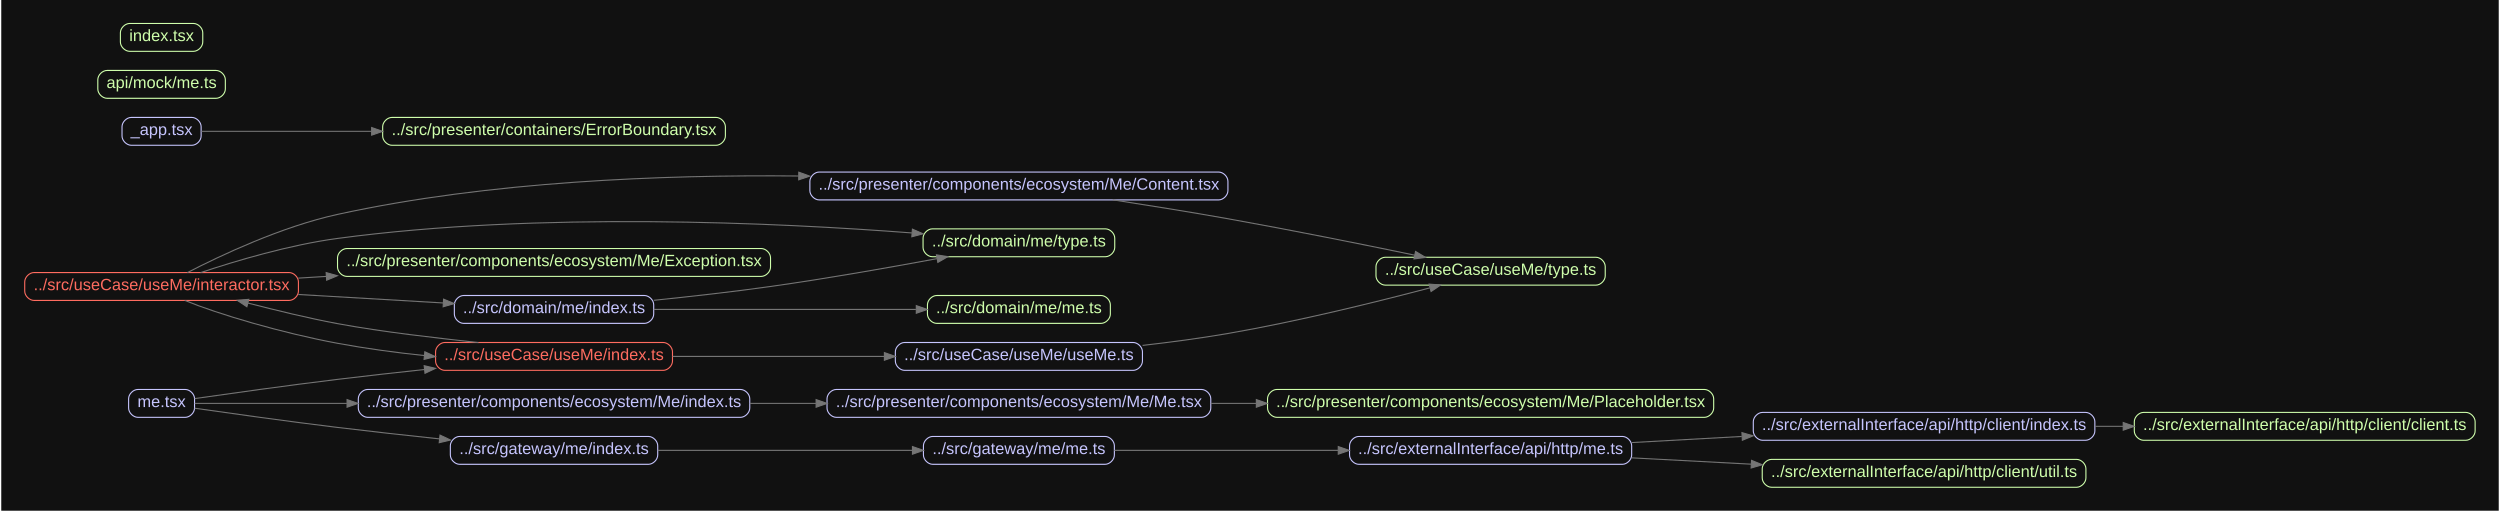
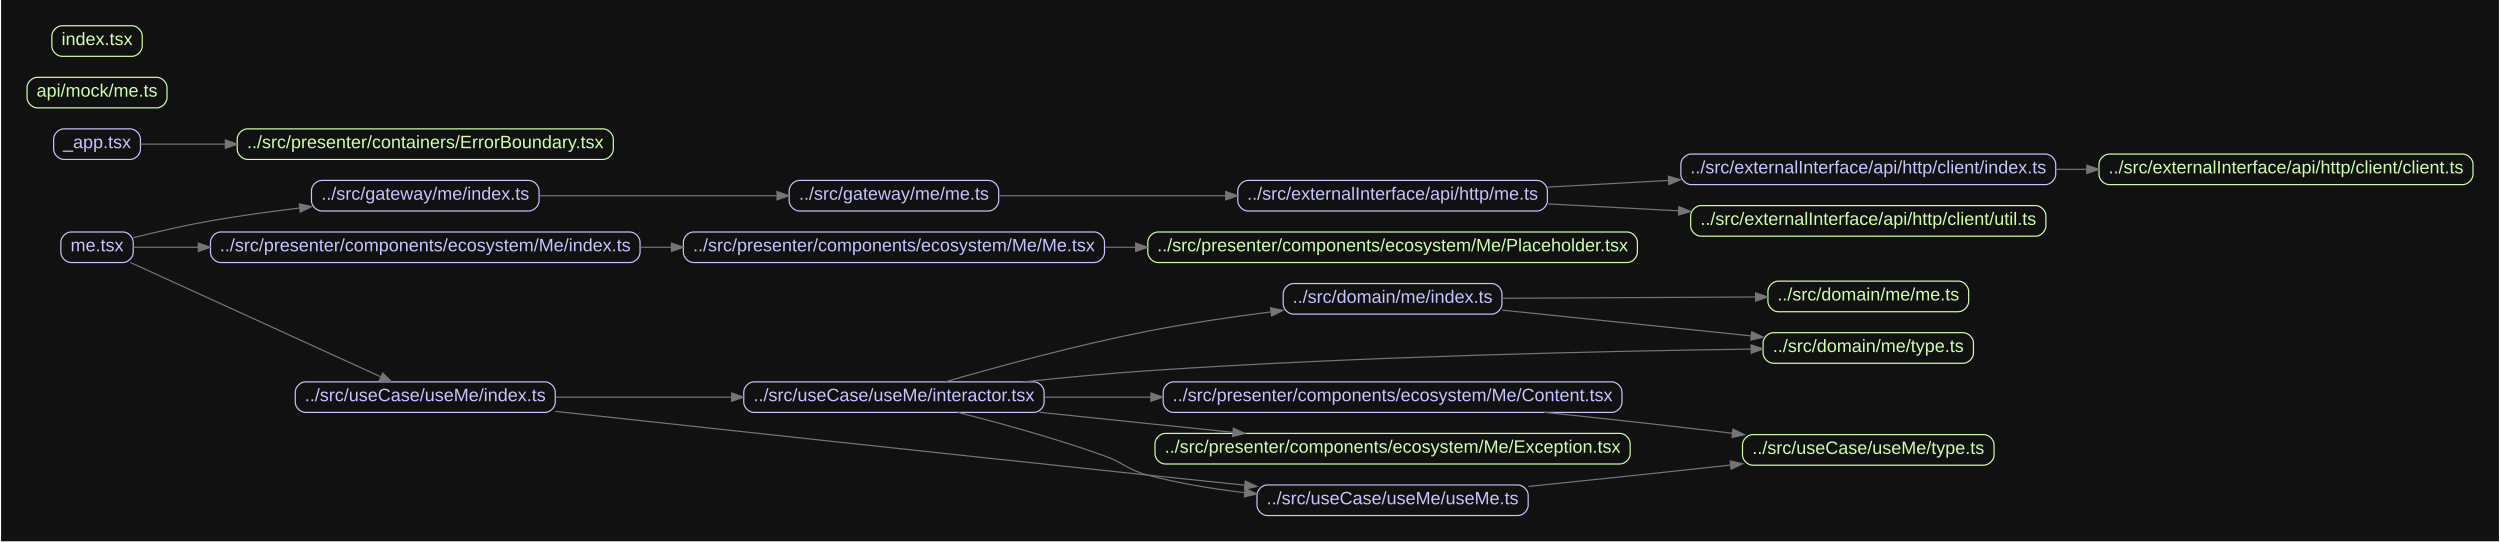
- <svg xmlns="http://www.w3.org/2000/svg" width="2286pt" height="467pt" viewBox="0.00 0.00 2285.89 467.45">
-   <g id="graph0" class="graph" transform="scale(1 1) rotate(0) translate(21.6 445.8485)">
-     <polygon fill="#111111" stroke="transparent" points="-21.6,21.6 -21.6,-445.849 2264.292,-445.849 2264.292,21.6 -21.6,21.6" />
+ <svg xmlns="http://www.w3.org/2000/svg" width="2083pt" height="451pt" viewBox="0.00 0.00 2083.28 451.45">
+   <g id="graph0" class="graph" transform="scale(1 1) rotate(0) translate(21.6 429.8485)">
+     <polygon fill="#111111" stroke="transparent" points="-21.6,21.6 -21.6,-429.849 2061.682,-429.849 2061.682,21.6 -21.6,21.6" />
    <g id="node1" class="node">
-       <path fill="none" stroke="#c6c5fe" d="M567.065,-175.374C567.065,-175.374 401.607,-175.374 401.607,-175.374 397.357,-175.374 393.107,-171.124 393.107,-166.874 393.107,-166.874 393.107,-158.374 393.107,-158.374 393.107,-154.124 397.357,-149.875 401.607,-149.875 401.607,-149.875 567.065,-149.875 567.065,-149.875 571.315,-149.875 575.565,-154.124 575.565,-158.374 575.565,-158.374 575.565,-166.874 575.565,-166.874 575.565,-171.124 571.315,-175.374 567.065,-175.374" />
-       <text text-anchor="middle" x="484.336" y="-159.249" font-family="Arial" font-size="15.00" fill="#c6c5fe">../src/domain/me/index.ts</text>
+       <path fill="none" stroke="#c6c5fe" d="M1221.689,-193.374C1221.689,-193.374 1056.231,-193.374 1056.231,-193.374 1051.981,-193.374 1047.731,-189.124 1047.731,-184.874 1047.731,-184.874 1047.731,-176.374 1047.731,-176.374 1047.731,-172.124 1051.981,-167.875 1056.231,-167.875 1056.231,-167.875 1221.689,-167.875 1221.689,-167.875 1225.938,-167.875 1230.188,-172.124 1230.188,-176.374 1230.188,-176.374 1230.188,-184.874 1230.188,-184.874 1230.188,-189.124 1225.938,-193.374 1221.689,-193.374" />
+       <text text-anchor="middle" x="1138.96" y="-177.249" font-family="Arial" font-size="15.00" fill="#c6c5fe">../src/domain/me/index.ts</text>
    </g>
    <g id="node2" class="node">
-       <path fill="none" stroke="#cfffac" d="M985.03,-175.374C985.03,-175.374 834.616,-175.374 834.616,-175.374 830.367,-175.374 826.117,-171.124 826.117,-166.874 826.117,-166.874 826.117,-158.374 826.117,-158.374 826.117,-154.124 830.367,-149.875 834.616,-149.875 834.616,-149.875 985.03,-149.875 985.03,-149.875 989.28,-149.875 993.53,-154.124 993.53,-158.374 993.53,-158.374 993.53,-166.874 993.53,-166.874 993.53,-171.124 989.28,-175.374 985.03,-175.374" />
-       <text text-anchor="middle" x="909.823" y="-159.249" font-family="Arial" font-size="15.00" fill="#cfffac">../src/domain/me/me.ts</text>
+       <path fill="none" stroke="#cfffac" d="M1610.91,-195.374C1610.91,-195.374 1460.496,-195.374 1460.496,-195.374 1456.246,-195.374 1451.997,-191.124 1451.997,-186.874 1451.997,-186.874 1451.997,-178.374 1451.997,-178.374 1451.997,-174.124 1456.246,-169.875 1460.496,-169.875 1460.496,-169.875 1610.91,-169.875 1610.91,-169.875 1615.16,-169.875 1619.41,-174.124 1619.41,-178.374 1619.41,-178.374 1619.41,-186.874 1619.41,-186.874 1619.41,-191.124 1615.16,-195.374 1610.91,-195.374" />
+       <text text-anchor="middle" x="1535.703" y="-179.249" font-family="Arial" font-size="15.00" fill="#cfffac">../src/domain/me/me.ts</text>
    </g>
    <g id="edge1" class="edge">
-       <path fill="none" stroke="#757575" d="M575.614,-162.624C646.366,-162.624 744.073,-162.624 815.568,-162.624" />
-       <polygon fill="#757575" stroke="#757575" points="815.92,-166.124 825.92,-162.624 815.92,-159.124 815.92,-166.124" />
+       <path fill="none" stroke="#757575" d="M1230.479,-181.086C1293.799,-181.405 1377.823,-181.828 1441.68,-182.15" />
+       <polygon fill="#757575" stroke="#757575" points="1441.732,-185.65 1451.749,-182.201 1441.767,-178.651 1441.732,-185.65" />
    </g>
    <g id="node3" class="node">
-       <path fill="none" stroke="#cfffac" d="M989.045,-236.374C989.045,-236.374 830.602,-236.374 830.602,-236.374 826.352,-236.374 822.102,-232.124 822.102,-227.874 822.102,-227.874 822.102,-219.374 822.102,-219.374 822.102,-215.124 826.352,-210.875 830.602,-210.875 830.602,-210.875 989.045,-210.875 989.045,-210.875 993.295,-210.875 997.545,-215.124 997.545,-219.374 997.545,-219.374 997.545,-227.874 997.545,-227.874 997.545,-232.124 993.295,-236.374 989.045,-236.374" />
-       <text text-anchor="middle" x="909.823" y="-220.249" font-family="Arial" font-size="15.00" fill="#cfffac">../src/domain/me/type.ts</text>
+       <path fill="none" stroke="#cfffac" d="M1614.925,-152.374C1614.925,-152.374 1456.482,-152.374 1456.482,-152.374 1452.232,-152.374 1447.982,-148.124 1447.982,-143.874 1447.982,-143.874 1447.982,-135.374 1447.982,-135.374 1447.982,-131.124 1452.232,-126.874 1456.482,-126.874 1456.482,-126.874 1614.925,-126.874 1614.925,-126.874 1619.175,-126.874 1623.425,-131.124 1623.425,-135.374 1623.425,-135.374 1623.425,-143.874 1623.425,-143.874 1623.425,-148.124 1619.175,-152.374 1614.925,-152.374" />
+       <text text-anchor="middle" x="1535.703" y="-136.249" font-family="Arial" font-size="15.00" fill="#cfffac">../src/domain/me/type.ts</text>
    </g>
    <g id="edge2" class="edge">
-       <path fill="none" stroke="#757575" d="M575.713,-170.991C609.323,-174.417 647.657,-178.731 682.414,-183.624 733.419,-190.805 790.513,-200.855 834.734,-209.084" />
-       <polygon fill="#757575" stroke="#757575" points="834.351,-212.573 844.825,-210.971 835.639,-205.692 834.351,-212.573" />
+       <path fill="none" stroke="#757575" d="M1230.479,-171.167C1292.605,-164.746 1374.66,-156.267 1438.044,-149.716" />
+       <polygon fill="#757575" stroke="#757575" points="1438.464,-153.192 1448.051,-148.682 1437.744,-146.229 1438.464,-153.192" />
    </g>
    <g id="node4" class="node">
-       <path fill="none" stroke="#cfffac" d="M2234.178,-68.374C2234.178,-68.374 1939.234,-68.374 1939.234,-68.374 1934.984,-68.374 1930.734,-64.124 1930.734,-59.874 1930.734,-59.874 1930.734,-51.374 1930.734,-51.374 1930.734,-47.124 1934.984,-42.874 1939.234,-42.874 1939.234,-42.874 2234.178,-42.874 2234.178,-42.874 2238.428,-42.874 2242.678,-47.124 2242.678,-51.374 2242.678,-51.374 2242.678,-59.874 2242.678,-59.874 2242.678,-64.124 2238.428,-68.374 2234.178,-68.374" />
-       <text text-anchor="middle" x="2086.706" y="-52.248" font-family="Arial" font-size="15.00" fill="#cfffac">../src/externalInterface/api/http/client/client.ts</text>
+       <path fill="none" stroke="#cfffac" d="M2031.568,-301.374C2031.568,-301.374 1736.624,-301.374 1736.624,-301.374 1732.374,-301.374 1728.124,-297.124 1728.124,-292.874 1728.124,-292.874 1728.124,-284.374 1728.124,-284.374 1728.124,-280.124 1732.374,-275.875 1736.624,-275.875 1736.624,-275.875 2031.568,-275.875 2031.568,-275.875 2035.818,-275.875 2040.068,-280.124 2040.068,-284.374 2040.068,-284.374 2040.068,-292.874 2040.068,-292.874 2040.068,-297.124 2035.818,-301.374 2031.568,-301.374" />
+       <text text-anchor="middle" x="1884.096" y="-285.248" font-family="Arial" font-size="15.00" fill="#cfffac">../src/externalInterface/api/http/client/client.ts</text>
    </g>
    <g id="node5" class="node">
-       <path fill="none" stroke="#c6c5fe" d="M1886.127,-68.374C1886.127,-68.374 1590.499,-68.374 1590.499,-68.374 1586.249,-68.374 1581.999,-64.124 1581.999,-59.874 1581.999,-59.874 1581.999,-51.374 1581.999,-51.374 1581.999,-47.124 1586.249,-42.874 1590.499,-42.874 1590.499,-42.874 1886.127,-42.874 1886.127,-42.874 1890.377,-42.874 1894.627,-47.124 1894.627,-51.374 1894.627,-51.374 1894.627,-59.874 1894.627,-59.874 1894.627,-64.124 1890.377,-68.374 1886.127,-68.374" />
-       <text text-anchor="middle" x="1738.313" y="-52.248" font-family="Arial" font-size="15.00" fill="#c6c5fe">../src/externalInterface/api/http/client/index.ts</text>
+       <path fill="none" stroke="#c6c5fe" d="M1683.517,-301.374C1683.517,-301.374 1387.889,-301.374 1387.889,-301.374 1383.639,-301.374 1379.389,-297.124 1379.389,-292.874 1379.389,-292.874 1379.389,-284.374 1379.389,-284.374 1379.389,-280.124 1383.639,-275.875 1387.889,-275.875 1387.889,-275.875 1683.517,-275.875 1683.517,-275.875 1687.767,-275.875 1692.017,-280.124 1692.017,-284.374 1692.017,-284.374 1692.017,-292.874 1692.017,-292.874 1692.017,-297.124 1687.767,-301.374 1683.517,-301.374" />
+       <text text-anchor="middle" x="1535.703" y="-285.248" font-family="Arial" font-size="15.00" fill="#c6c5fe">../src/externalInterface/api/http/client/index.ts</text>
    </g>
    <g id="edge3" class="edge">
-       <path fill="none" stroke="#757575" d="M1894.676,-55.624C1903.257,-55.624 1911.896,-55.624 1920.509,-55.624" />
-       <polygon fill="#757575" stroke="#757575" points="1920.604,-59.124 1930.604,-55.624 1920.604,-52.124 1920.604,-59.124" />
+       <path fill="none" stroke="#757575" d="M1692.066,-288.624C1700.647,-288.624 1709.286,-288.624 1717.9,-288.624" />
+       <polygon fill="#757575" stroke="#757575" points="1717.994,-292.124 1727.994,-288.624 1717.994,-285.124 1717.994,-292.124" />
    </g>
    <g id="node6" class="node">
-       <path fill="none" stroke="#cfffac" d="M1877.943,-25.374C1877.943,-25.374 1598.684,-25.374 1598.684,-25.374 1594.434,-25.374 1590.184,-21.124 1590.184,-16.874 1590.184,-16.874 1590.184,-8.374 1590.184,-8.374 1590.184,-4.124 1594.434,.126 1598.684,.126 1598.684,.126 1877.943,.126 1877.943,.126 1882.193,.126 1886.443,-4.124 1886.443,-8.374 1886.443,-8.374 1886.443,-16.874 1886.443,-16.874 1886.443,-21.124 1882.193,-25.374 1877.943,-25.374" />
-       <text text-anchor="middle" x="1738.313" y="-9.248" font-family="Arial" font-size="15.00" fill="#cfffac">../src/externalInterface/api/http/client/util.ts</text>
+       <path fill="none" stroke="#cfffac" d="M1675.333,-258.374C1675.333,-258.374 1396.074,-258.374 1396.074,-258.374 1391.824,-258.374 1387.574,-254.124 1387.574,-249.874 1387.574,-249.874 1387.574,-241.374 1387.574,-241.374 1387.574,-237.124 1391.824,-232.875 1396.074,-232.875 1396.074,-232.875 1675.333,-232.875 1675.333,-232.875 1679.583,-232.875 1683.833,-237.124 1683.833,-241.374 1683.833,-241.374 1683.833,-249.874 1683.833,-249.874 1683.833,-254.124 1679.583,-258.374 1675.333,-258.374" />
+       <text text-anchor="middle" x="1535.703" y="-242.249" font-family="Arial" font-size="15.00" fill="#cfffac">../src/externalInterface/api/http/client/util.ts</text>
    </g>
    <g id="node7" class="node">
-       <path fill="none" stroke="#c6c5fe" d="M1462.178,-46.374C1462.178,-46.374 1220.962,-46.374 1220.962,-46.374 1216.712,-46.374 1212.462,-42.124 1212.462,-37.874 1212.462,-37.874 1212.462,-29.374 1212.462,-29.374 1212.462,-25.124 1216.712,-20.875 1220.962,-20.875 1220.962,-20.875 1462.178,-20.875 1462.178,-20.875 1466.427,-20.875 1470.677,-25.124 1470.677,-29.374 1470.677,-29.374 1470.677,-37.874 1470.677,-37.874 1470.677,-42.124 1466.427,-46.374 1462.178,-46.374" />
-       <text text-anchor="middle" x="1341.57" y="-30.248" font-family="Arial" font-size="15.00" fill="#c6c5fe">../src/externalInterface/api/http/me.ts</text>
+       <path fill="none" stroke="#c6c5fe" d="M1259.568,-279.374C1259.568,-279.374 1018.352,-279.374 1018.352,-279.374 1014.102,-279.374 1009.852,-275.124 1009.852,-270.874 1009.852,-270.874 1009.852,-262.374 1009.852,-262.374 1009.852,-258.124 1014.102,-253.875 1018.352,-253.875 1018.352,-253.875 1259.568,-253.875 1259.568,-253.875 1263.818,-253.875 1268.067,-258.124 1268.067,-262.374 1268.067,-262.374 1268.067,-270.874 1268.067,-270.874 1268.067,-275.124 1263.818,-279.374 1259.568,-279.374" />
+       <text text-anchor="middle" x="1138.96" y="-263.248" font-family="Arial" font-size="15.00" fill="#c6c5fe">../src/externalInterface/api/http/me.ts</text>
    </g>
    <g id="edge4" class="edge">
-       <path fill="none" stroke="#757575" d="M1470.929,-40.797C1503.001,-42.576 1537.821,-44.507 1571.407,-46.369" />
-       <polygon fill="#757575" stroke="#757575" points="1571.608,-49.886 1581.786,-46.945 1571.995,-42.896 1571.608,-49.886" />
+       <path fill="none" stroke="#757575" d="M1268.32,-273.797C1300.391,-275.576 1335.211,-277.507 1368.797,-279.369" />
+       <polygon fill="#757575" stroke="#757575" points="1368.998,-282.885 1379.176,-279.945 1369.385,-275.896 1368.998,-282.885" />
    </g>
    <g id="edge5" class="edge">
-       <path fill="none" stroke="#757575" d="M1470.929,-26.777C1505.757,-24.934 1543.828,-22.919 1580.038,-21.002" />
-       <polygon fill="#757575" stroke="#757575" points="1580.397,-24.488 1590.198,-20.464 1580.027,-17.498 1580.397,-24.488" />
+       <path fill="none" stroke="#757575" d="M1268.32,-259.777C1303.148,-257.934 1341.218,-255.919 1377.428,-254.002" />
+       <polygon fill="#757575" stroke="#757575" points="1377.787,-257.488 1387.588,-253.464 1377.417,-250.498 1377.787,-257.488" />
    </g>
    <g id="node8" class="node">
-       <path fill="none" stroke="#c6c5fe" d="M570.737,-46.374C570.737,-46.374 397.935,-46.374 397.935,-46.374 393.685,-46.374 389.435,-42.124 389.435,-37.874 389.435,-37.874 389.435,-29.374 389.435,-29.374 389.435,-25.124 393.685,-20.875 397.935,-20.875 397.935,-20.875 570.737,-20.875 570.737,-20.875 574.987,-20.875 579.237,-25.124 579.237,-29.374 579.237,-29.374 579.237,-37.874 579.237,-37.874 579.237,-42.124 574.987,-46.374 570.737,-46.374" />
-       <text text-anchor="middle" x="484.336" y="-30.248" font-family="Arial" font-size="15.00" fill="#c6c5fe">../src/gateway/me/index.ts</text>
+       <path fill="none" stroke="#c6c5fe" d="M418.584,-279.374C418.584,-279.374 245.781,-279.374 245.781,-279.374 241.531,-279.374 237.281,-275.124 237.281,-270.874 237.281,-270.874 237.281,-262.374 237.281,-262.374 237.281,-258.124 241.531,-253.875 245.781,-253.875 245.781,-253.875 418.584,-253.875 418.584,-253.875 422.834,-253.875 427.084,-258.124 427.084,-262.374 427.084,-262.374 427.084,-270.874 427.084,-270.874 427.084,-275.124 422.834,-279.374 418.584,-279.374" />
+       <text text-anchor="middle" x="332.183" y="-263.248" font-family="Arial" font-size="15.00" fill="#c6c5fe">../src/gateway/me/index.ts</text>
    </g>
    <g id="node9" class="node">
-       <path fill="none" stroke="#c6c5fe" d="M988.703,-46.374C988.703,-46.374 830.944,-46.374 830.944,-46.374 826.694,-46.374 822.444,-42.124 822.444,-37.874 822.444,-37.874 822.444,-29.374 822.444,-29.374 822.444,-25.124 826.694,-20.875 830.944,-20.875 830.944,-20.875 988.703,-20.875 988.703,-20.875 992.953,-20.875 997.203,-25.124 997.203,-29.374 997.203,-29.374 997.203,-37.874 997.203,-37.874 997.203,-42.124 992.953,-46.374 988.703,-46.374" />
-       <text text-anchor="middle" x="909.823" y="-30.248" font-family="Arial" font-size="15.00" fill="#c6c5fe">../src/gateway/me/me.ts</text>
+       <path fill="none" stroke="#c6c5fe" d="M801.943,-279.374C801.943,-279.374 644.184,-279.374 644.184,-279.374 639.934,-279.374 635.684,-275.124 635.684,-270.874 635.684,-270.874 635.684,-262.374 635.684,-262.374 635.684,-258.124 639.934,-253.875 644.184,-253.875 644.184,-253.875 801.943,-253.875 801.943,-253.875 806.193,-253.875 810.443,-258.124 810.443,-262.374 810.443,-262.374 810.443,-270.874 810.443,-270.874 810.443,-275.124 806.193,-279.374 801.943,-279.374" />
+       <text text-anchor="middle" x="723.063" y="-263.248" font-family="Arial" font-size="15.00" fill="#c6c5fe">../src/gateway/me/me.ts</text>
    </g>
    <g id="edge6" class="edge">
-       <path fill="none" stroke="#757575" d="M579.294,-33.624C648.627,-33.624 742.331,-33.624 812.263,-33.624" />
-       <polygon fill="#757575" stroke="#757575" points="812.403,-37.124 822.403,-33.624 812.403,-30.124 812.403,-37.124" />
+       <path fill="none" stroke="#757575" d="M427.303,-266.624C487.331,-266.624 564.681,-266.624 625.222,-266.624" />
+       <polygon fill="#757575" stroke="#757575" points="625.554,-270.124 635.554,-266.624 625.554,-263.124 625.554,-270.124" />
    </g>
    <g id="edge7" class="edge">
-       <path fill="none" stroke="#757575" d="M997.194,-33.624C1055.903,-33.624 1134.551,-33.624 1201.864,-33.624" />
-       <polygon fill="#757575" stroke="#757575" points="1202.137,-37.124 1212.137,-33.624 1202.137,-30.124 1202.137,-37.124" />
+       <path fill="none" stroke="#757575" d="M810.502,-266.624C865.232,-266.624 936.968,-266.624 999.434,-266.624" />
+       <polygon fill="#757575" stroke="#757575" points="999.776,-270.124 1009.776,-266.624 999.776,-263.124 999.776,-270.124" />
    </g>
    <g id="node10" class="node">
-       <path fill="none" stroke="#c6c5fe" d="M1092.642,-288.374C1092.642,-288.374 727.004,-288.374 727.004,-288.374 722.755,-288.374 718.505,-284.124 718.505,-279.874 718.505,-279.874 718.505,-271.374 718.505,-271.374 718.505,-267.124 722.755,-262.875 727.004,-262.875 727.004,-262.875 1092.642,-262.875 1092.642,-262.875 1096.892,-262.875 1101.142,-267.124 1101.142,-271.374 1101.142,-271.374 1101.142,-279.874 1101.142,-279.874 1101.142,-284.124 1096.892,-288.374 1092.642,-288.374" />
-       <text text-anchor="middle" x="909.823" y="-272.248" font-family="Arial" font-size="15.00" fill="#c6c5fe">../src/presenter/components/ecosystem/Me/Content.tsx</text>
+       <path fill="none" stroke="#c6c5fe" d="M1321.779,-111.374C1321.779,-111.374 956.141,-111.374 956.141,-111.374 951.891,-111.374 947.641,-107.124 947.641,-102.874 947.641,-102.874 947.641,-94.374 947.641,-94.374 947.641,-90.124 951.891,-85.874 956.141,-85.874 956.141,-85.874 1321.779,-85.874 1321.779,-85.874 1326.029,-85.874 1330.279,-90.124 1330.279,-94.374 1330.279,-94.374 1330.279,-102.874 1330.279,-102.874 1330.279,-107.124 1326.029,-111.374 1321.779,-111.374" />
+       <text text-anchor="middle" x="1138.96" y="-95.249" font-family="Arial" font-size="15.00" fill="#c6c5fe">../src/presenter/components/ecosystem/Me/Content.tsx</text>
    </g>
    <g id="node11" class="node">
-       <path fill="none" stroke="#cfffac" d="M1437.981,-210.374C1437.981,-210.374 1245.158,-210.374 1245.158,-210.374 1240.909,-210.374 1236.659,-206.124 1236.659,-201.874 1236.659,-201.874 1236.659,-193.374 1236.659,-193.374 1236.659,-189.124 1240.909,-184.875 1245.158,-184.875 1245.158,-184.875 1437.981,-184.875 1437.981,-184.875 1442.231,-184.875 1446.481,-189.124 1446.481,-193.374 1446.481,-193.374 1446.481,-201.874 1446.481,-201.874 1446.481,-206.124 1442.231,-210.374 1437.981,-210.374" />
-       <text text-anchor="middle" x="1341.57" y="-194.249" font-family="Arial" font-size="15.00" fill="#cfffac">../src/useCase/useMe/type.ts</text>
+       <path fill="none" stroke="#cfffac" d="M1632.115,-67.374C1632.115,-67.374 1439.292,-67.374 1439.292,-67.374 1435.042,-67.374 1430.792,-63.124 1430.792,-58.874 1430.792,-58.874 1430.792,-50.374 1430.792,-50.374 1430.792,-46.124 1435.042,-41.874 1439.292,-41.874 1439.292,-41.874 1632.115,-41.874 1632.115,-41.874 1636.364,-41.874 1640.614,-46.124 1640.614,-50.374 1640.614,-50.374 1640.614,-58.874 1640.614,-58.874 1640.614,-63.124 1636.364,-67.374 1632.115,-67.374" />
+       <text text-anchor="middle" x="1535.703" y="-51.248" font-family="Arial" font-size="15.00" fill="#cfffac">../src/useCase/useMe/type.ts</text>
    </g>
    <g id="edge8" class="edge">
-       <path fill="none" stroke="#757575" d="M995.706,-262.944C1028.746,-257.861 1066.793,-251.76 1101.233,-245.624 1158.917,-235.348 1224.084,-222.238 1271.993,-212.317" />
-       <polygon fill="#757575" stroke="#757575" points="1272.866,-215.711 1281.946,-210.251 1271.443,-208.857 1272.866,-215.711" />
+       <path fill="none" stroke="#757575" d="M1265.164,-85.984C1291.018,-83.302 1318.043,-80.431 1343.296,-77.624 1368.829,-74.786 1396.25,-71.595 1422.16,-68.514" />
+       <polygon fill="#757575" stroke="#757575" points="1422.875,-71.953 1432.39,-67.293 1422.046,-65.002 1422.875,-71.953" />
    </g>
    <g id="node12" class="node">
-       <path fill="none" stroke="#cfffac" d="M673.992,-218.374C673.992,-218.374 294.68,-218.374 294.68,-218.374 290.43,-218.374 286.18,-214.124 286.18,-209.874 286.18,-209.874 286.18,-201.374 286.18,-201.374 286.18,-197.124 290.43,-192.875 294.68,-192.875 294.68,-192.875 673.992,-192.875 673.992,-192.875 678.242,-192.875 682.492,-197.124 682.492,-201.374 682.492,-201.374 682.492,-209.874 682.492,-209.874 682.492,-214.124 678.242,-218.374 673.992,-218.374" />
-       <text text-anchor="middle" x="484.336" y="-202.249" font-family="Arial" font-size="15.00" fill="#cfffac">../src/presenter/components/ecosystem/Me/Exception.tsx</text>
+       <path fill="none" stroke="#cfffac" d="M1328.616,-68.374C1328.616,-68.374 949.303,-68.374 949.303,-68.374 945.053,-68.374 940.803,-64.124 940.803,-59.874 940.803,-59.874 940.803,-51.374 940.803,-51.374 940.803,-47.124 945.053,-42.874 949.303,-42.874 949.303,-42.874 1328.616,-42.874 1328.616,-42.874 1332.866,-42.874 1337.116,-47.124 1337.116,-51.374 1337.116,-51.374 1337.116,-59.874 1337.116,-59.874 1337.116,-64.124 1332.866,-68.374 1328.616,-68.374" />
+       <text text-anchor="middle" x="1138.96" y="-52.248" font-family="Arial" font-size="15.00" fill="#cfffac">../src/presenter/components/ecosystem/Me/Exception.tsx</text>
    </g>
    <g id="node13" class="node">
-       <path fill="none" stroke="#c6c5fe" d="M1076.943,-89.374C1076.943,-89.374 742.704,-89.374 742.704,-89.374 738.454,-89.374 734.204,-85.124 734.204,-80.874 734.204,-80.874 734.204,-72.374 734.204,-72.374 734.204,-68.124 738.454,-63.874 742.704,-63.874 742.704,-63.874 1076.943,-63.874 1076.943,-63.874 1081.193,-63.874 1085.443,-68.124 1085.443,-72.374 1085.443,-72.374 1085.443,-80.874 1085.443,-80.874 1085.443,-85.124 1081.193,-89.374 1076.943,-89.374" />
-       <text text-anchor="middle" x="909.823" y="-73.249" font-family="Arial" font-size="15.00" fill="#c6c5fe">../src/presenter/components/ecosystem/Me/Me.tsx</text>
+       <path fill="none" stroke="#c6c5fe" d="M890.183,-236.374C890.183,-236.374 555.943,-236.374 555.943,-236.374 551.693,-236.374 547.444,-232.124 547.444,-227.874 547.444,-227.874 547.444,-219.374 547.444,-219.374 547.444,-215.124 551.693,-210.875 555.943,-210.875 555.943,-210.875 890.183,-210.875 890.183,-210.875 894.433,-210.875 898.683,-215.124 898.683,-219.374 898.683,-219.374 898.683,-227.874 898.683,-227.874 898.683,-232.124 894.433,-236.374 890.183,-236.374" />
+       <text text-anchor="middle" x="723.063" y="-220.249" font-family="Arial" font-size="15.00" fill="#c6c5fe">../src/presenter/components/ecosystem/Me/Me.tsx</text>
    </g>
    <g id="node14" class="node">
-       <path fill="none" stroke="#cfffac" d="M1537.243,-89.374C1537.243,-89.374 1145.896,-89.374 1145.896,-89.374 1141.646,-89.374 1137.396,-85.124 1137.396,-80.874 1137.396,-80.874 1137.396,-72.374 1137.396,-72.374 1137.396,-68.124 1141.646,-63.874 1145.896,-63.874 1145.896,-63.874 1537.243,-63.874 1537.243,-63.874 1541.493,-63.874 1545.743,-68.124 1545.743,-72.374 1545.743,-72.374 1545.743,-80.874 1545.743,-80.874 1545.743,-85.124 1541.493,-89.374 1537.243,-89.374" />
-       <text text-anchor="middle" x="1341.57" y="-73.249" font-family="Arial" font-size="15.00" fill="#cfffac">../src/presenter/components/ecosystem/Me/Placeholder.tsx</text>
+       <path fill="none" stroke="#cfffac" d="M1334.633,-236.374C1334.633,-236.374 943.286,-236.374 943.286,-236.374 939.036,-236.374 934.786,-232.124 934.786,-227.874 934.786,-227.874 934.786,-219.374 934.786,-219.374 934.786,-215.124 939.036,-210.875 943.286,-210.875 943.286,-210.875 1334.633,-210.875 1334.633,-210.875 1338.883,-210.875 1343.133,-215.124 1343.133,-219.374 1343.133,-219.374 1343.133,-227.874 1343.133,-227.874 1343.133,-232.124 1338.883,-236.374 1334.633,-236.374" />
+       <text text-anchor="middle" x="1138.96" y="-220.249" font-family="Arial" font-size="15.00" fill="#cfffac">../src/presenter/components/ecosystem/Me/Placeholder.tsx</text>
    </g>
    <g id="edge9" class="edge">
-       <path fill="none" stroke="#757575" d="M1085.431,-76.624C1099.145,-76.624 1113.084,-76.624 1127.015,-76.624" />
-       <polygon fill="#757575" stroke="#757575" points="1127.155,-80.124 1137.155,-76.624 1127.155,-73.124 1127.155,-80.124" />
+       <path fill="none" stroke="#757575" d="M898.838,-223.624C907.363,-223.624 915.962,-223.624 924.575,-223.624" />
+       <polygon fill="#757575" stroke="#757575" points="924.69,-227.124 934.69,-223.624 924.69,-220.124 924.69,-227.124" />
    </g>
    <g id="node15" class="node">
-       <path fill="none" stroke="#c6c5fe" d="M654.978,-89.374C654.978,-89.374 313.694,-89.374 313.694,-89.374 309.444,-89.374 305.194,-85.124 305.194,-80.874 305.194,-80.874 305.194,-72.374 305.194,-72.374 305.194,-68.124 309.444,-63.874 313.694,-63.874 313.694,-63.874 654.978,-63.874 654.978,-63.874 659.228,-63.874 663.478,-68.124 663.478,-72.374 663.478,-72.374 663.478,-80.874 663.478,-80.874 663.478,-85.124 659.228,-89.374 654.978,-89.374" />
-       <text text-anchor="middle" x="484.336" y="-73.249" font-family="Arial" font-size="15.00" fill="#c6c5fe">../src/presenter/components/ecosystem/Me/index.ts</text>
+       <path fill="none" stroke="#c6c5fe" d="M502.825,-236.374C502.825,-236.374 161.541,-236.374 161.541,-236.374 157.291,-236.374 153.041,-232.124 153.041,-227.874 153.041,-227.874 153.041,-219.374 153.041,-219.374 153.041,-215.124 157.291,-210.875 161.541,-210.875 161.541,-210.875 502.825,-210.875 502.825,-210.875 507.075,-210.875 511.324,-215.124 511.324,-219.374 511.324,-219.374 511.324,-227.874 511.324,-227.874 511.324,-232.124 507.075,-236.374 502.825,-236.374" />
+       <text text-anchor="middle" x="332.183" y="-220.249" font-family="Arial" font-size="15.00" fill="#c6c5fe">../src/presenter/components/ecosystem/Me/index.ts</text>
    </g>
    <g id="edge10" class="edge">
-       <path fill="none" stroke="#757575" d="M663.548,-76.624C683.56,-76.624 703.977,-76.624 724.069,-76.624" />
-       <polygon fill="#757575" stroke="#757575" points="724.221,-80.124 734.221,-76.624 724.221,-73.124 724.221,-80.124" />
+       <path fill="none" stroke="#757575" d="M511.607,-223.624C520.19,-223.624 528.814,-223.624 537.413,-223.624" />
+       <polygon fill="#757575" stroke="#757575" points="537.492,-227.124 547.492,-223.624 537.492,-220.124 537.492,-227.124" />
    </g>
    <g id="node16" class="node">
-       <path fill="none" stroke="#cfffac" d="M632.678,-338.374C632.678,-338.374 335.994,-338.374 335.994,-338.374 331.744,-338.374 327.494,-334.124 327.494,-329.874 327.494,-329.874 327.494,-321.374 327.494,-321.374 327.494,-317.124 331.744,-312.875 335.994,-312.875 335.994,-312.875 632.678,-312.875 632.678,-312.875 636.928,-312.875 641.177,-317.124 641.177,-321.374 641.177,-321.374 641.177,-329.874 641.177,-329.874 641.177,-334.124 636.928,-338.374 632.678,-338.374" />
-       <text text-anchor="middle" x="484.336" y="-322.248" font-family="Arial" font-size="15.00" fill="#cfffac">../src/presenter/containers/ErrorBoundary.tsx</text>
+       <path fill="none" stroke="#cfffac" d="M480.524,-322.374C480.524,-322.374 183.841,-322.374 183.841,-322.374 179.591,-322.374 175.341,-318.124 175.341,-313.874 175.341,-313.874 175.341,-305.374 175.341,-305.374 175.341,-301.124 179.591,-296.875 183.841,-296.875 183.841,-296.875 480.524,-296.875 480.524,-296.875 484.774,-296.875 489.024,-301.124 489.024,-305.374 489.024,-305.374 489.024,-313.874 489.024,-313.874 489.024,-318.124 484.774,-322.374 480.524,-322.374" />
+       <text text-anchor="middle" x="332.183" y="-306.248" font-family="Arial" font-size="15.00" fill="#cfffac">../src/presenter/containers/ErrorBoundary.tsx</text>
    </g>
    <g id="node17" class="node">
-       <path fill="none" stroke="#ff6c60" d="M584.254,-132.374C584.254,-132.374 384.418,-132.374 384.418,-132.374 380.168,-132.374 375.918,-128.124 375.918,-123.874 375.918,-123.874 375.918,-115.374 375.918,-115.374 375.918,-111.124 380.168,-106.874 384.418,-106.874 384.418,-106.874 584.254,-106.874 584.254,-106.874 588.504,-106.874 592.754,-111.124 592.754,-115.374 592.754,-115.374 592.754,-123.874 592.754,-123.874 592.754,-128.124 588.504,-132.374 584.254,-132.374" />
-       <text text-anchor="middle" x="484.336" y="-116.249" font-family="Arial" font-size="15.00" fill="#ff6c60">../src/useCase/useMe/index.ts</text>
+       <path fill="none" stroke="#c6c5fe" d="M432.101,-111.374C432.101,-111.374 232.264,-111.374 232.264,-111.374 228.015,-111.374 223.765,-107.124 223.765,-102.874 223.765,-102.874 223.765,-94.374 223.765,-94.374 223.765,-90.124 228.015,-85.874 232.264,-85.874 232.264,-85.874 432.101,-85.874 432.101,-85.874 436.351,-85.874 440.601,-90.124 440.601,-94.374 440.601,-94.374 440.601,-102.874 440.601,-102.874 440.601,-107.124 436.351,-111.374 432.101,-111.374" />
+       <text text-anchor="middle" x="332.183" y="-95.249" font-family="Arial" font-size="15.00" fill="#c6c5fe">../src/useCase/useMe/index.ts</text>
    </g>
    <g id="node18" class="node">
-       <path fill="none" stroke="#ff6c60" d="M241.887,-196.374C241.887,-196.374 8.371,-196.374 8.371,-196.374 4.121,-196.374 -.129,-192.124 -.129,-187.874 -.129,-187.874 -.129,-179.374 -.129,-179.374 -.129,-175.124 4.121,-170.875 8.371,-170.875 8.371,-170.875 241.887,-170.875 241.887,-170.875 246.137,-170.875 250.387,-175.124 250.387,-179.374 250.387,-179.374 250.387,-187.874 250.387,-187.874 250.387,-192.124 246.137,-196.374 241.887,-196.374" />
-       <text text-anchor="middle" x="125.129" y="-180.249" font-family="Arial" font-size="15.00" fill="#ff6c60">../src/useCase/useMe/interactor.tsx</text>
+       <path fill="none" stroke="#c6c5fe" d="M839.821,-111.374C839.821,-111.374 606.305,-111.374 606.305,-111.374 602.055,-111.374 597.805,-107.124 597.805,-102.874 597.805,-102.874 597.805,-94.374 597.805,-94.374 597.805,-90.124 602.055,-85.874 606.305,-85.874 606.305,-85.874 839.821,-85.874 839.821,-85.874 844.071,-85.874 848.321,-90.124 848.321,-94.374 848.321,-94.374 848.321,-102.874 848.321,-102.874 848.321,-107.124 844.071,-111.374 839.821,-111.374" />
+       <text text-anchor="middle" x="723.063" y="-95.249" font-family="Arial" font-size="15.00" fill="#c6c5fe">../src/useCase/useMe/interactor.tsx</text>
    </g>
    <g id="edge11" class="edge">
-       <path fill="none" stroke="#757575" d="M415.205,-132.259C376.983,-136.558 328.761,-141.749 286.258,-149.624 259.248,-154.629 230.126,-161.83 204.168,-168.455" />
-       <polygon fill="#757575" stroke="#757575" points="203.204,-165.088 194.385,-170.959 204.941,-171.87 203.204,-165.088" />
+       <path fill="none" stroke="#757575" d="M440.805,-98.624C486.257,-98.624 539.571,-98.624 587.551,-98.624" />
+       <polygon fill="#757575" stroke="#757575" points="587.704,-102.124 597.704,-98.624 587.704,-95.124 587.704,-102.124" />
    </g>
    <g id="node19" class="node">
-       <path fill="none" stroke="#c6c5fe" d="M1014.404,-132.374C1014.404,-132.374 805.243,-132.374 805.243,-132.374 800.993,-132.374 796.743,-128.124 796.743,-123.874 796.743,-123.874 796.743,-115.374 796.743,-115.374 796.743,-111.124 800.993,-106.874 805.243,-106.874 805.243,-106.874 1014.404,-106.874 1014.404,-106.874 1018.654,-106.874 1022.904,-111.124 1022.904,-115.374 1022.904,-115.374 1022.904,-123.874 1022.904,-123.874 1022.904,-128.124 1018.654,-132.374 1014.404,-132.374" />
-       <text text-anchor="middle" x="909.823" y="-116.249" font-family="Arial" font-size="15.00" fill="#c6c5fe">../src/useCase/useMe/useMe.ts</text>
+       <path fill="none" stroke="#c6c5fe" d="M1243.541,-25.374C1243.541,-25.374 1034.379,-25.374 1034.379,-25.374 1030.129,-25.374 1025.879,-21.124 1025.879,-16.874 1025.879,-16.874 1025.879,-8.374 1025.879,-8.374 1025.879,-4.124 1030.129,.126 1034.379,.126 1034.379,.126 1243.541,.126 1243.541,.126 1247.79,.126 1252.04,-4.124 1252.04,-8.374 1252.04,-8.374 1252.04,-16.874 1252.04,-16.874 1252.04,-21.124 1247.79,-25.374 1243.541,-25.374" />
+       <text text-anchor="middle" x="1138.96" y="-9.248" font-family="Arial" font-size="15.00" fill="#c6c5fe">../src/useCase/useMe/useMe.ts</text>
    </g>
    <g id="edge12" class="edge">
-       <path fill="none" stroke="#757575" d="M592.805,-119.624C651.929,-119.624 725.328,-119.624 786.606,-119.624" />
-       <polygon fill="#757575" stroke="#757575" points="786.723,-123.124 796.723,-119.624 786.723,-116.124 786.723,-123.124" />
+       <path fill="none" stroke="#757575" d="M440.723,-86.746C561.331,-73.586 761.872,-51.821 934.623,-33.624 960.804,-30.867 988.876,-27.953 1015.572,-25.203" />
+       <polygon fill="#757575" stroke="#757575" points="1016.141,-28.663 1025.73,-24.158 1015.424,-21.7 1016.141,-28.663" />
    </g>
    <g id="edge13" class="edge">
-       <path fill="none" stroke="#757575" d="M250.258,-176.309C293.654,-173.772 341.736,-170.961 382.977,-168.55" />
-       <polygon fill="#757575" stroke="#757575" points="383.254,-172.04 393.032,-167.962 382.845,-165.052 383.254,-172.04" />
+       <path fill="none" stroke="#757575" d="M765.659,-111.348C808.133,-123.643 875.401,-142.059 934.623,-153.624 967.883,-160.119 1004.499,-165.504 1037.436,-169.711" />
+       <polygon fill="#757575" stroke="#757575" points="1037.173,-173.205 1047.531,-170.978 1038.045,-166.26 1037.173,-173.205" />
    </g>
    <g id="edge14" class="edge">
-       <path fill="none" stroke="#757575" d="M160.719,-196.292C192.999,-207.068 242.141,-221.709 286.258,-227.624 470.725,-252.358 688.65,-242.068 811.904,-232.64" />
-       <polygon fill="#757575" stroke="#757575" points="812.374,-236.114 822.072,-231.848 811.83,-229.135 812.374,-236.114" />
+       <path fill="none" stroke="#757575" d="M830.018,-111.259C863.471,-114.804 900.543,-118.317 934.623,-120.624 1111.754,-132.618 1318.773,-137.061 1437.823,-138.693" />
+       <polygon fill="#757575" stroke="#757575" points="1437.96,-142.195 1448.006,-138.829 1438.053,-135.196 1437.96,-142.195" />
    </g>
    <g id="edge15" class="edge">
-       <path fill="none" stroke="#757575" d="M148.581,-196.28C179.223,-212.09 235.019,-238.423 286.258,-249.624 424.865,-279.924 584.822,-286.03 708.023,-284.764" />
-       <polygon fill="#757575" stroke="#757575" points="708.368,-288.26 718.325,-284.64 708.284,-281.261 708.368,-288.26" />
+       <path fill="none" stroke="#757575" d="M848.41,-98.624C876.452,-98.624 906.888,-98.624 937.15,-98.624" />
+       <polygon fill="#757575" stroke="#757575" points="937.402,-102.124 947.402,-98.624 937.402,-95.124 937.402,-102.124" />
    </g>
    <g id="edge16" class="edge">
-       <path fill="none" stroke="#757575" d="M250.258,-191.288C258.626,-191.8 267.168,-192.324 275.802,-192.852" />
-       <polygon fill="#757575" stroke="#757575" points="275.779,-196.357 285.974,-193.475 276.207,-189.37 275.779,-196.357" />
+       <path fill="none" stroke="#757575" d="M844.445,-85.977C873.954,-82.909 905.422,-79.643 934.623,-76.624 957.592,-74.25 982.014,-71.733 1005.684,-69.298" />
+       <polygon fill="#757575" stroke="#757575" points="1006.187,-72.765 1015.776,-68.26 1005.471,-65.801 1006.187,-72.765" />
    </g>
    <g id="edge17" class="edge">
-       <path fill="none" stroke="#757575" d="M146.261,-170.933C176.826,-158.327 235.3,-141.066 286.258,-131.624 311.81,-126.89 339.43,-123.125 365.701,-120.397" />
-       <polygon fill="#757575" stroke="#757575" points="366.092,-123.875 375.697,-119.402 365.399,-116.91 366.092,-123.875" />
+       <path fill="none" stroke="#757575" d="M776.318,-85.919C811.455,-77.011 858.275,-64.133 898.623,-49.624 915.099,-43.699 917.704,-38.131 934.623,-33.624 960.367,-26.767 988.487,-22.124 1015.404,-18.986" />
+       <polygon fill="#757575" stroke="#757575" points="1016.097,-22.431 1025.653,-17.856 1015.33,-15.473 1016.097,-22.431" />
    </g>
    <g id="edge18" class="edge">
-       <path fill="none" stroke="#757575" d="M1023.001,-129.698C1048.8,-132.644 1076.032,-136.271 1101.233,-140.624 1165.143,-151.665 1237.423,-169.555 1285.877,-182.348" />
-       <polygon fill="#757575" stroke="#757575" points="1285.28,-185.811 1295.844,-184.996 1287.078,-179.046 1285.28,-185.811" />
+       <path fill="none" stroke="#757575" d="M1252.192,-24.133C1281.842,-27.182 1313.773,-30.496 1343.296,-33.624 1368.371,-36.281 1395.277,-39.185 1420.787,-41.962" />
+       <polygon fill="#757575" stroke="#757575" points="1420.544,-45.456 1430.865,-43.061 1421.303,-38.498 1420.544,-45.456" />
    </g>
    <g id="node20" class="node">
-       <path fill="none" stroke="#c6c5fe" d="M152.834,-338.374C152.834,-338.374 97.424,-338.374 97.424,-338.374 93.174,-338.374 88.924,-334.124 88.924,-329.874 88.924,-329.874 88.924,-321.374 88.924,-321.374 88.924,-317.124 93.174,-312.875 97.424,-312.875 97.424,-312.875 152.834,-312.875 152.834,-312.875 157.084,-312.875 161.334,-317.124 161.334,-321.374 161.334,-321.374 161.334,-329.874 161.334,-329.874 161.334,-334.124 157.084,-338.374 152.834,-338.374" />
-       <text text-anchor="middle" x="125.129" y="-322.248" font-family="Arial" font-size="15.00" fill="#c6c5fe">_app.tsx</text>
+       <path fill="none" stroke="#c6c5fe" d="M86.136,-322.374C86.136,-322.374 30.726,-322.374 30.726,-322.374 26.476,-322.374 22.226,-318.124 22.226,-313.874 22.226,-313.874 22.226,-305.374 22.226,-305.374 22.226,-301.124 26.476,-296.875 30.726,-296.875 30.726,-296.875 86.136,-296.875 86.136,-296.875 90.386,-296.875 94.636,-301.124 94.636,-305.374 94.636,-305.374 94.636,-313.874 94.636,-313.874 94.636,-318.124 90.386,-322.374 86.136,-322.374" />
+       <text text-anchor="middle" x="58.431" y="-306.248" font-family="Arial" font-size="15.00" fill="#c6c5fe">_app.tsx</text>
    </g>
    <g id="edge19" class="edge">
-       <path fill="none" stroke="#757575" d="M161.548,-325.624C198.642,-325.624 258.858,-325.624 317.292,-325.624" />
-       <polygon fill="#757575" stroke="#757575" points="317.411,-329.124 327.411,-325.624 317.411,-322.124 317.411,-329.124" />
+       <path fill="none" stroke="#757575" d="M94.783,-309.624C113.87,-309.624 138.769,-309.624 165.247,-309.624" />
+       <polygon fill="#757575" stroke="#757575" points="165.463,-313.124 175.463,-309.624 165.463,-306.124 165.463,-313.124" />
    </g>
    <g id="node21" class="node">
-       <path fill="none" stroke="#cfffac" d="M174.991,-381.374C174.991,-381.374 75.267,-381.374 75.267,-381.374 71.017,-381.374 66.767,-377.124 66.767,-372.874 66.767,-372.874 66.767,-364.374 66.767,-364.374 66.767,-360.124 71.017,-355.875 75.267,-355.875 75.267,-355.875 174.991,-355.875 174.991,-355.875 179.241,-355.875 183.491,-360.124 183.491,-364.374 183.491,-364.374 183.491,-372.874 183.491,-372.874 183.491,-377.124 179.241,-381.374 174.991,-381.374" />
-       <text text-anchor="middle" x="125.129" y="-365.248" font-family="Arial" font-size="15.00" fill="#cfffac">api/mock/me.ts</text>
+       <path fill="none" stroke="#cfffac" d="M108.293,-365.374C108.293,-365.374 8.569,-365.374 8.569,-365.374 4.319,-365.374 .069,-361.124 .069,-356.874 .069,-356.874 .069,-348.374 .069,-348.374 .069,-344.124 4.319,-339.875 8.569,-339.875 8.569,-339.875 108.293,-339.875 108.293,-339.875 112.543,-339.875 116.793,-344.124 116.793,-348.374 116.793,-348.374 116.793,-356.874 116.793,-356.874 116.793,-361.124 112.543,-365.374 108.293,-365.374" />
+       <text text-anchor="middle" x="58.431" y="-349.248" font-family="Arial" font-size="15.00" fill="#cfffac">api/mock/me.ts</text>
    </g>
    <g id="node22" class="node">
-       <path fill="none" stroke="#cfffac" d="M154.324,-424.374C154.324,-424.374 95.934,-424.374 95.934,-424.374 91.684,-424.374 87.434,-420.124 87.434,-415.874 87.434,-415.874 87.434,-407.374 87.434,-407.374 87.434,-403.124 91.684,-398.875 95.934,-398.875 95.934,-398.875 154.324,-398.875 154.324,-398.875 158.574,-398.875 162.823,-403.124 162.823,-407.374 162.823,-407.374 162.823,-415.874 162.823,-415.874 162.823,-420.124 158.574,-424.374 154.324,-424.374" />
-       <text text-anchor="middle" x="125.129" y="-408.248" font-family="Arial" font-size="15.00" fill="#cfffac">index.tsx</text>
+       <path fill="none" stroke="#cfffac" d="M87.626,-408.374C87.626,-408.374 29.236,-408.374 29.236,-408.374 24.986,-408.374 20.736,-404.124 20.736,-399.874 20.736,-399.874 20.736,-391.374 20.736,-391.374 20.736,-387.124 24.986,-382.875 29.236,-382.875 29.236,-382.875 87.626,-382.875 87.626,-382.875 91.876,-382.875 96.126,-387.124 96.126,-391.374 96.126,-391.374 96.126,-399.874 96.126,-399.874 96.126,-404.124 91.876,-408.374 87.626,-408.374" />
+       <text text-anchor="middle" x="58.431" y="-392.248" font-family="Arial" font-size="15.00" fill="#cfffac">index.tsx</text>
    </g>
    <g id="node23" class="node">
-       <path fill="none" stroke="#c6c5fe" d="M146.802,-89.374C146.802,-89.374 103.456,-89.374 103.456,-89.374 99.206,-89.374 94.956,-85.124 94.956,-80.874 94.956,-80.874 94.956,-72.374 94.956,-72.374 94.956,-68.124 99.206,-63.874 103.456,-63.874 103.456,-63.874 146.802,-63.874 146.802,-63.874 151.052,-63.874 155.302,-68.124 155.302,-72.374 155.302,-72.374 155.302,-80.874 155.302,-80.874 155.302,-85.124 151.052,-89.374 146.802,-89.374" />
-       <text text-anchor="middle" x="125.129" y="-73.249" font-family="Arial" font-size="15.00" fill="#c6c5fe">me.tsx</text>
+       <path fill="none" stroke="#c6c5fe" d="M80.104,-236.374C80.104,-236.374 36.758,-236.374 36.758,-236.374 32.508,-236.374 28.258,-232.124 28.258,-227.874 28.258,-227.874 28.258,-219.374 28.258,-219.374 28.258,-215.124 32.508,-210.875 36.758,-210.875 36.758,-210.875 80.104,-210.875 80.104,-210.875 84.354,-210.875 88.603,-215.124 88.603,-219.374 88.603,-219.374 88.603,-227.874 88.603,-227.874 88.603,-232.124 84.354,-236.374 80.104,-236.374" />
+       <text text-anchor="middle" x="58.431" y="-220.249" font-family="Arial" font-size="15.00" fill="#c6c5fe">me.tsx</text>
    </g>
    <g id="edge20" class="edge">
-       <path fill="none" stroke="#757575" d="M155.385,-72.217C187.741,-67.568 240.572,-60.164 286.258,-54.624 316.484,-50.959 349.349,-47.331 379.463,-44.148" />
-       <polygon fill="#757575" stroke="#757575" points="379.983,-47.613 389.562,-43.087 379.251,-40.651 379.983,-47.613" />
+       <path fill="none" stroke="#757575" d="M88.873,-231.633C107.29,-236.249 131.304,-241.863 152.862,-245.624 176.88,-249.815 202.857,-253.398 227.386,-256.355" />
+       <polygon fill="#757575" stroke="#757575" points="227.092,-259.844 237.434,-257.542 227.913,-252.893 227.092,-259.844" />
    </g>
    <g id="edge21" class="edge">
-       <path fill="none" stroke="#757575" d="M155.445,-76.624C187.371,-76.624 240.456,-76.624 294.76,-76.624" />
-       <polygon fill="#757575" stroke="#757575" points="294.91,-80.124 304.91,-76.624 294.91,-73.124 294.91,-80.124" />
+       <path fill="none" stroke="#757575" d="M88.773,-223.624C103.308,-223.624 122.038,-223.624 142.648,-223.624" />
+       <polygon fill="#757575" stroke="#757575" points="142.906,-227.124 152.906,-223.624 142.906,-220.124 142.906,-227.124" />
    </g>
    <g id="edge22" class="edge">
-       <path fill="none" stroke="#757575" d="M155.385,-81.032C187.741,-85.68 240.572,-93.085 286.258,-98.624 311.98,-101.743 339.614,-104.835 365.837,-107.649" />
-       <polygon fill="#757575" stroke="#757575" points="365.496,-111.133 375.811,-108.713 366.239,-104.172 365.496,-111.133" />
+       <path fill="none" stroke="#757575" d="M86.186,-210.951C135.785,-188.303 239.632,-140.885 295.212,-115.506" />
+       <polygon fill="#757575" stroke="#757575" points="296.711,-118.669 304.354,-111.331 293.803,-112.301 296.711,-118.669" />
    </g>
  </g>
</svg>
